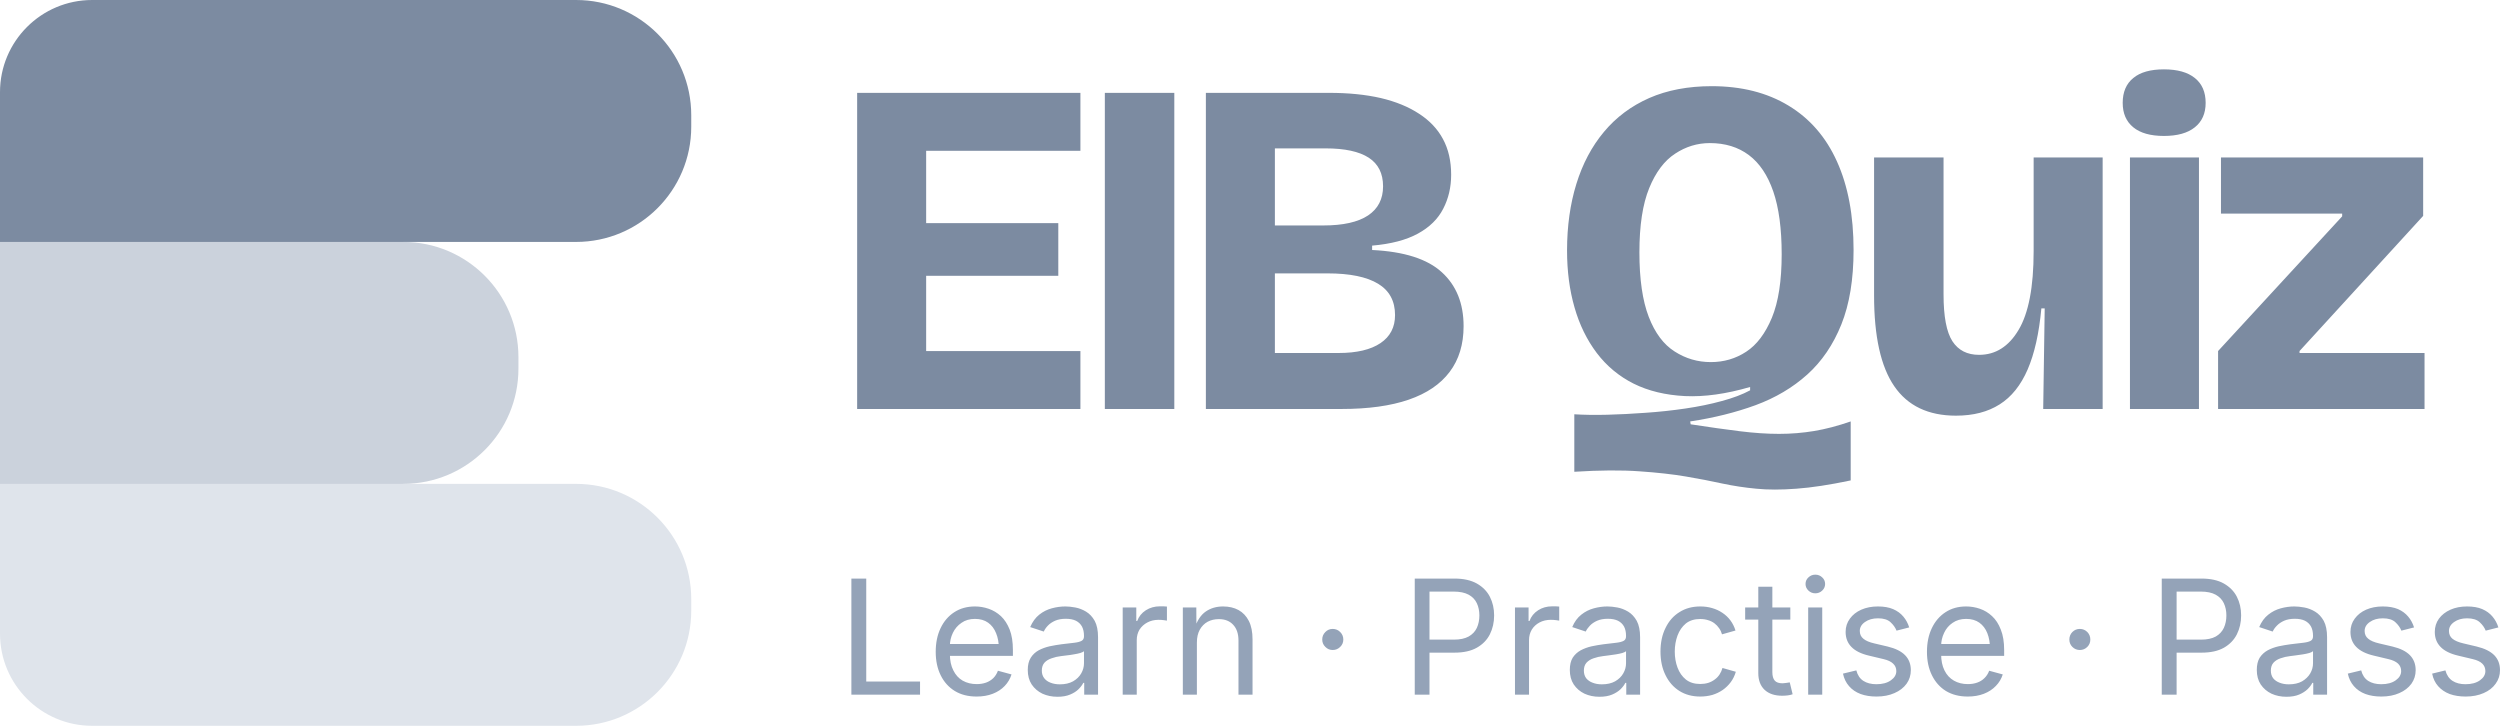
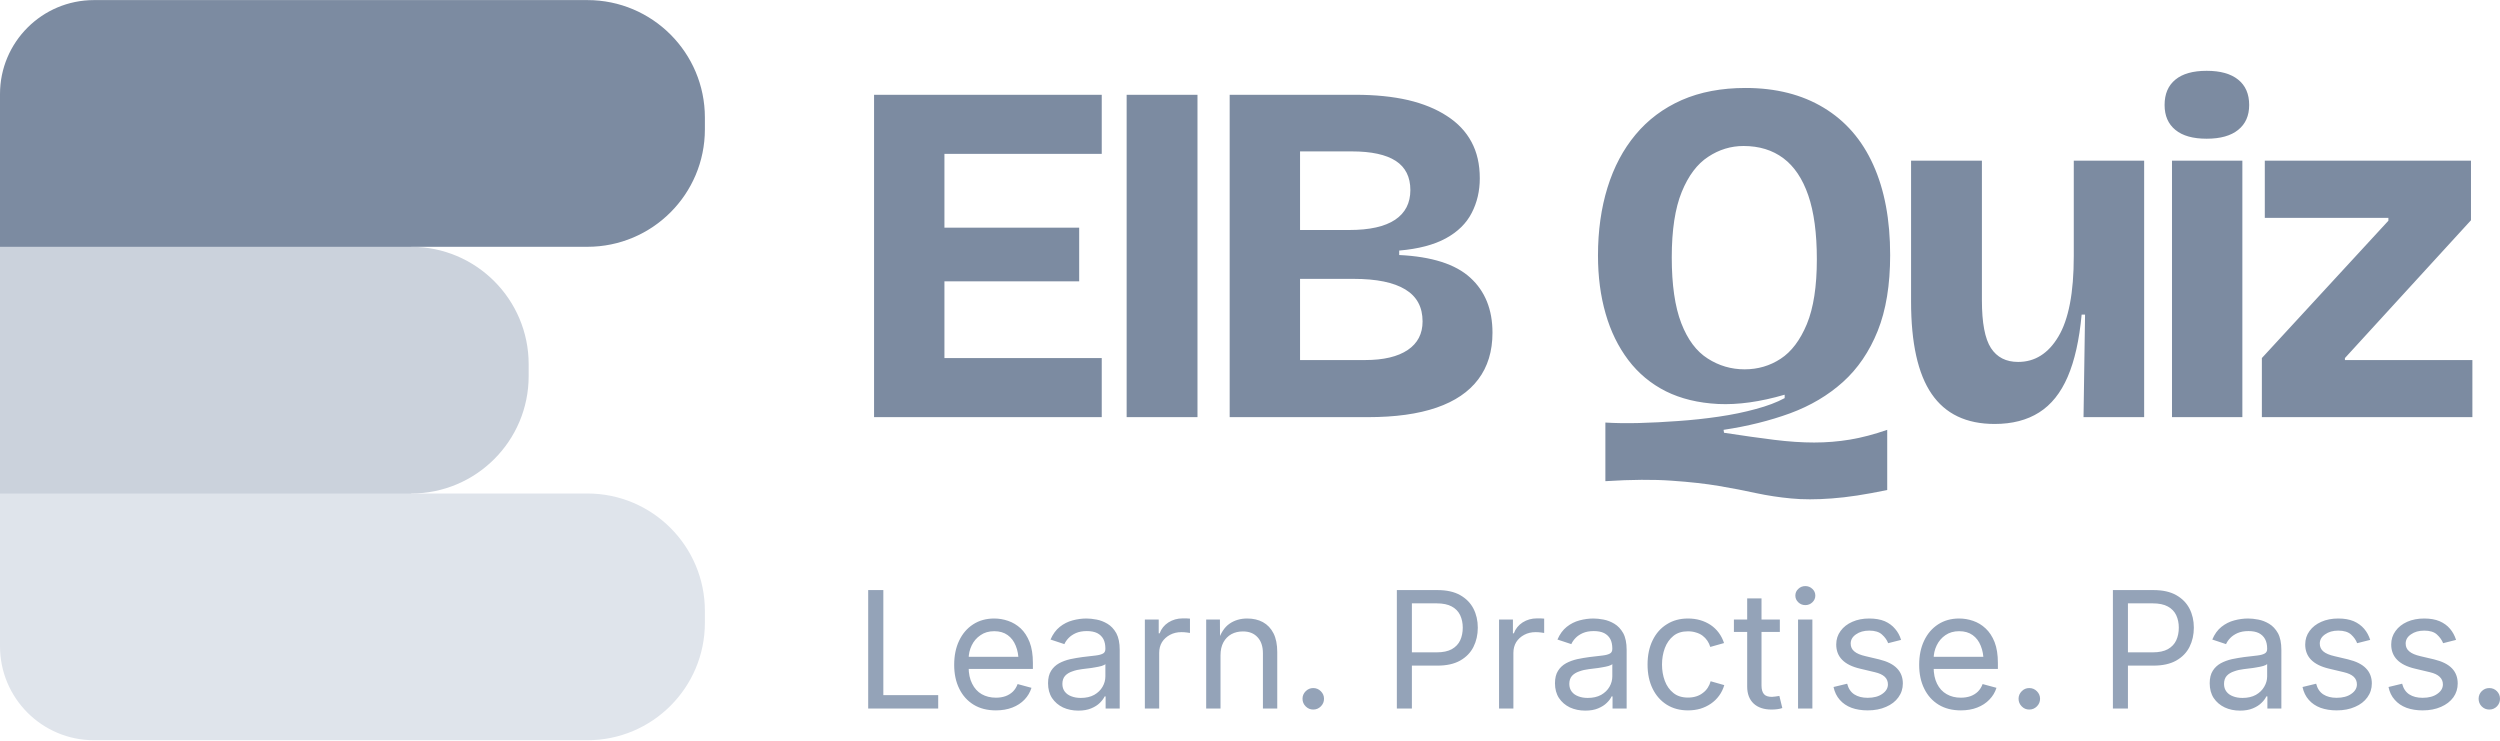
- <svg xmlns="http://www.w3.org/2000/svg" viewBox="0 0 217 63" width="868" height="252" role="img" aria-label="EIB Quiz">
+ <svg xmlns="http://www.w3.org/2000/svg" viewBox="0 0 212.8 63" width="851" height="252" role="img" aria-label="EIB Quiz">
  <path fill="#DFE4EB" d="M0 42H50A10 10 0 0 1 60 52V53A10 10 0 0 1 50 63H8A8 8 0 0 1 0 55Z M0 41H35V42H0Z" />
  <path fill="#CBD2DC" d="M0 21H35A10 10 0 0 1 45 31V32A10 10 0 0 1 35 42H0Z M0 20H35V21H0Z" />
  <path fill="#7C8BA1" d="M8 0H50A10 10 0 0 1 60 10V11A10 10 0 0 1 50 21H0V8A8 8 0 0 1 8 0Z" />
  <path fill="#7C8BA1" d="M80.39 35.5L74.4 35.5L74.4 8.06L80.39 8.06L80.39 35.5ZM93.78 35.5L78.68 35.5L78.68 30.47L93.78 30.47L93.78 35.5ZM91.86 23.94L78.68 23.94L78.68 19.37L91.86 19.37L91.86 23.94ZM93.78 13.09L78.68 13.09L78.68 8.06L93.78 8.06L93.78 13.09ZM101.93 35.5L95.9 35.5L95.9 8.06L101.93 8.06L101.93 35.5ZM116.44 35.5L104.67 35.5L104.67 8.06L115.36 8.06Q117.89 8.06 119.85 8.51Q121.8 8.97 123.17 9.87Q124.55 10.76 125.25 12.07Q125.96 13.38 125.96 15.17L125.96 15.17Q125.96 16.79 125.27 18.12Q124.59 19.45 123.07 20.28Q121.55 21.11 119.1 21.32L119.1 21.32L119.1 21.7Q123.26 21.9 125.15 23.63Q127.04 25.35 127.04 28.31L127.04 28.31Q127.04 30.68 125.83 32.28Q124.63 33.88 122.28 34.69Q119.93 35.5 116.44 35.5L116.44 35.5ZM110.66 23.73L110.66 30.64L116.19 30.64Q118.56 30.64 119.83 29.78Q121.09 28.93 121.09 27.35L121.09 27.35Q121.09 25.52 119.62 24.63Q118.14 23.73 115.23 23.73L115.23 23.73L110.66 23.73ZM110.66 12.88L110.66 19.57L114.86 19.57Q117.44 19.57 118.75 18.7Q120.05 17.83 120.05 16.17L120.05 16.17Q120.05 14.5 118.81 13.69Q117.56 12.88 115.07 12.88L115.07 12.88L110.66 12.88ZM160.64 36.58L160.64 41.7Q157.89 42.28 155.92 42.42Q153.94 42.57 152.45 42.42Q150.95 42.28 149.49 41.97Q148.04 41.65 146.33 41.36Q144.63 41.07 142.3 40.91Q139.97 40.74 136.65 40.95L136.65 40.95L136.65 35.96Q137.93 36.04 139.51 36Q141.09 35.96 142.84 35.83Q144.59 35.71 146.29 35.46Q148 35.21 149.45 34.81Q150.91 34.42 151.91 33.88L151.91 33.88L151.91 33.59Q148.79 34.5 146.25 34.38Q143.71 34.25 141.8 33.3Q139.89 32.34 138.6 30.64Q137.31 28.93 136.67 26.69Q136.02 24.44 136.02 21.74L136.02 21.74Q136.02 18.58 136.83 15.96Q137.64 13.34 139.22 11.45Q140.8 9.55 143.15 8.51Q145.5 7.48 148.58 7.48L148.58 7.48Q152.45 7.48 155.23 9.16Q158.02 10.84 159.45 14.02Q160.89 17.2 160.89 21.7L160.89 21.7Q160.89 25.52 159.83 28.16Q158.77 30.8 156.87 32.51Q154.98 34.21 152.38 35.17Q149.78 36.12 146.71 36.58L146.71 36.58L146.75 36.83Q149.16 37.2 151.01 37.43Q152.86 37.66 154.42 37.66Q155.98 37.66 157.48 37.41Q158.97 37.16 160.64 36.58L160.64 36.58ZM148.5 31.43L148.5 31.43Q150.2 31.43 151.57 30.53Q152.94 29.64 153.8 27.58Q154.65 25.52 154.65 22.07L154.65 22.07Q154.65 18.74 153.92 16.62Q153.19 14.5 151.8 13.46Q150.41 12.42 148.41 12.42L148.41 12.42Q146.79 12.42 145.4 13.34Q144 14.25 143.15 16.33Q142.3 18.41 142.3 21.9L142.3 21.9Q142.3 25.4 143.11 27.5Q143.92 29.6 145.36 30.51Q146.79 31.43 148.5 31.43ZM169.78 36.08L169.78 36.08Q166.17 36.08 164.42 33.52Q162.67 30.97 162.67 25.65L162.67 25.65L162.67 13.67L168.7 13.67L168.7 25.56Q168.7 28.43 169.47 29.62Q170.24 30.8 171.78 30.8L171.78 30.8Q172.86 30.8 173.71 30.26Q174.57 29.72 175.21 28.64Q175.86 27.56 176.19 25.85Q176.52 24.15 176.52 21.78L176.52 21.78L176.52 13.67L182.51 13.67L182.51 25.31L182.51 35.5L177.35 35.5L177.48 26.77L177.19 26.77Q176.89 30.01 176 32.07Q175.11 34.13 173.57 35.1Q172.03 36.08 169.78 36.08ZM190.87 35.5L184.88 35.5L184.88 13.67L190.87 13.67L190.87 35.5ZM187.83 11.8L187.83 11.8Q186.08 11.8 185.17 11.05Q184.25 10.3 184.25 8.93L184.25 8.93Q184.25 7.52 185.17 6.77Q186.08 6.02 187.83 6.02L187.83 6.02Q189.58 6.02 190.51 6.77Q191.45 7.52 191.45 8.93L191.45 8.93Q191.45 10.3 190.51 11.05Q189.58 11.8 187.83 11.8ZM210.45 35.5L192.53 35.5L192.53 30.47L203.3 18.78L203.3 18.54L192.78 18.54L192.78 13.67L210.33 13.67L210.33 18.74L199.6 30.47L199.6 30.64L210.45 30.64L210.45 35.5Z" />
-   <path fill="#94A3B8" d="M79.86 60.3L73.9 60.3L73.9 50.22L75.19 50.22L75.19 59.16L79.86 59.16L79.86 60.3ZM84.77 60.46L84.77 60.46Q83.67 60.46 82.88 59.98Q82.08 59.49 81.65 58.61Q81.22 57.74 81.22 56.58L81.22 56.58Q81.22 55.41 81.64 54.53Q82.06 53.64 82.83 53.14Q83.6 52.64 84.63 52.64L84.63 52.64Q85.23 52.64 85.81 52.84Q86.4 53.04 86.88 53.48Q87.35 53.92 87.64 54.65Q87.92 55.37 87.92 56.42L87.92 56.42L87.92 56.93L82.05 56.93L82.05 55.9L87.27 55.9L86.7 56.28Q86.7 55.54 86.46 54.96Q86.23 54.38 85.77 54.05Q85.31 53.72 84.63 53.72L84.63 53.72Q83.94 53.72 83.46 54.06Q82.97 54.39 82.71 54.93Q82.45 55.47 82.45 56.08L82.45 56.08L82.45 56.77Q82.45 57.61 82.75 58.19Q83.04 58.78 83.56 59.08Q84.09 59.38 84.78 59.38L84.78 59.38Q85.22 59.38 85.59 59.25Q85.95 59.12 86.22 58.86Q86.48 58.6 86.62 58.22L86.62 58.22L87.8 58.54Q87.62 59.11 87.21 59.54Q86.79 59.98 86.17 60.22Q85.55 60.46 84.77 60.46ZM91.79 60.48L91.79 60.48Q91.07 60.48 90.48 60.21Q89.9 59.93 89.55 59.41Q89.21 58.89 89.21 58.15L89.21 58.15Q89.21 57.5 89.47 57.09Q89.72 56.69 90.15 56.45Q90.58 56.22 91.1 56.1Q91.62 55.99 92.15 55.92L92.15 55.92Q92.83 55.83 93.26 55.79Q93.68 55.74 93.89 55.62Q94.09 55.51 94.09 55.23L94.09 55.23L94.09 55.19Q94.09 54.72 93.92 54.39Q93.74 54.06 93.39 53.88Q93.04 53.71 92.51 53.71L92.51 53.71Q91.97 53.71 91.58 53.88Q91.2 54.05 90.96 54.3Q90.72 54.55 90.6 54.82L90.6 54.82L89.42 54.43Q89.72 53.74 90.21 53.35Q90.7 52.96 91.3 52.8Q91.89 52.64 92.48 52.64L92.48 52.64Q92.86 52.64 93.34 52.73Q93.82 52.82 94.27 53.09Q94.72 53.36 95.02 53.89Q95.31 54.43 95.31 55.31L95.31 55.31L95.31 60.3L94.11 60.3L94.11 59.27L94.03 59.27Q93.9 59.54 93.62 59.82Q93.34 60.1 92.88 60.29Q92.43 60.48 91.79 60.48ZM92 59.4L92 59.4Q92.67 59.4 93.14 59.14Q93.61 58.87 93.85 58.45Q94.09 58.03 94.09 57.57L94.09 57.57L94.09 56.52Q94.02 56.6 93.77 56.68Q93.52 56.75 93.2 56.8Q92.88 56.86 92.58 56.89Q92.27 56.93 92.1 56.95L92.1 56.95Q91.66 57 91.28 57.14Q90.89 57.27 90.66 57.52Q90.43 57.78 90.43 58.21L90.43 58.21Q90.43 58.6 90.64 58.87Q90.84 59.13 91.19 59.26Q91.54 59.4 92 59.4ZM98.67 60.3L97.45 60.3L97.45 52.73L98.63 52.73L98.63 53.9L98.71 53.9Q98.92 53.32 99.46 52.97Q100 52.63 100.67 52.63L100.67 52.63Q100.81 52.63 100.99 52.63Q101.18 52.64 101.29 52.65L101.29 52.65L101.29 53.87Q101.23 53.86 101.02 53.83Q100.8 53.8 100.56 53.8L100.56 53.8Q100.02 53.8 99.59 54.03Q99.16 54.26 98.91 54.65Q98.67 55.05 98.67 55.56L98.67 55.56L98.67 60.3ZM103.89 55.77L103.89 55.77L103.89 60.3L102.67 60.3L102.67 52.73L103.84 52.73L103.85 54.57L103.68 54.57Q104.02 53.52 104.66 53.08Q105.3 52.64 106.16 52.64L106.16 52.64Q106.93 52.64 107.5 52.95Q108.08 53.27 108.4 53.9Q108.72 54.53 108.72 55.5L108.72 55.5L108.72 60.3L107.5 60.3L107.5 55.6Q107.5 54.72 107.04 54.23Q106.59 53.74 105.8 53.74L105.8 53.74Q105.25 53.74 104.82 53.97Q104.39 54.21 104.14 54.66Q103.89 55.12 103.89 55.77ZM115.68 56.42L115.68 56.42Q115.3 56.42 115.04 56.15Q114.77 55.89 114.77 55.51L114.77 55.51Q114.77 55.13 115.04 54.86Q115.3 54.59 115.68 54.59L115.68 54.59Q116.06 54.59 116.33 54.86Q116.6 55.13 116.6 55.51L116.6 55.51Q116.6 55.89 116.33 56.15Q116.06 56.42 115.68 56.42ZM124.08 60.3L122.8 60.3L122.8 50.22L126.25 50.22Q127.42 50.22 128.19 50.65Q128.95 51.08 129.32 51.8Q129.69 52.52 129.69 53.42L129.69 53.42Q129.69 54.32 129.32 55.06Q128.95 55.79 128.19 56.22Q127.43 56.65 126.25 56.65L126.25 56.65L123.81 56.65L123.81 55.52L126.19 55.52Q126.99 55.52 127.48 55.25Q127.97 54.97 128.19 54.5Q128.41 54.02 128.41 53.42L128.41 53.42Q128.41 52.83 128.19 52.36Q127.97 51.89 127.48 51.62Q126.98 51.35 126.18 51.35L126.18 51.35L124.08 51.35L124.08 60.3ZM132.72 60.3L131.5 60.3L131.5 52.73L132.68 52.73L132.68 53.9L132.76 53.9Q132.97 53.32 133.51 52.97Q134.04 52.63 134.72 52.63L134.72 52.63Q134.86 52.63 135.04 52.63Q135.23 52.64 135.34 52.65L135.34 52.65L135.34 53.87Q135.28 53.86 135.07 53.83Q134.85 53.8 134.61 53.8L134.61 53.8Q134.06 53.8 133.63 54.03Q133.2 54.26 132.96 54.65Q132.72 55.05 132.72 55.56L132.72 55.56L132.72 60.3ZM138.83 60.48L138.83 60.48Q138.12 60.48 137.53 60.21Q136.95 59.93 136.6 59.41Q136.26 58.89 136.26 58.15L136.26 58.15Q136.26 57.5 136.51 57.09Q136.77 56.69 137.2 56.45Q137.63 56.22 138.15 56.1Q138.67 55.99 139.2 55.92L139.2 55.92Q139.88 55.83 140.3 55.79Q140.73 55.74 140.94 55.62Q141.14 55.51 141.14 55.23L141.14 55.23L141.14 55.19Q141.14 54.72 140.97 54.39Q140.79 54.06 140.44 53.88Q140.09 53.71 139.56 53.71L139.56 53.71Q139.02 53.71 138.63 53.88Q138.25 54.05 138.01 54.3Q137.77 54.55 137.64 54.82L137.64 54.82L136.47 54.43Q136.76 53.74 137.26 53.35Q137.75 52.96 138.35 52.8Q138.94 52.64 139.53 52.64L139.53 52.64Q139.9 52.64 140.39 52.73Q140.87 52.82 141.32 53.09Q141.77 53.36 142.07 53.89Q142.36 54.43 142.36 55.31L142.36 55.31L142.36 60.3L141.16 60.3L141.16 59.27L141.08 59.27Q140.95 59.54 140.67 59.82Q140.38 60.1 139.93 60.29Q139.48 60.48 138.83 60.48ZM139.04 59.4L139.04 59.4Q139.72 59.4 140.19 59.14Q140.66 58.87 140.9 58.45Q141.14 58.03 141.14 57.57L141.14 57.57L141.14 56.52Q141.07 56.6 140.82 56.68Q140.57 56.75 140.25 56.8Q139.92 56.86 139.62 56.89Q139.32 56.93 139.15 56.95L139.15 56.95Q138.71 57 138.32 57.14Q137.94 57.27 137.71 57.52Q137.48 57.78 137.48 58.21L137.48 58.21Q137.48 58.6 137.68 58.87Q137.89 59.13 138.24 59.26Q138.59 59.4 139.04 59.4ZM147.58 60.46L147.58 60.46Q146.55 60.46 145.78 59.98Q145 59.49 144.57 58.61Q144.13 57.73 144.13 56.56L144.13 56.56Q144.13 55.38 144.57 54.5Q145 53.61 145.78 53.13Q146.55 52.64 147.58 52.64L147.58 52.64Q148.13 52.64 148.61 52.78Q149.1 52.92 149.5 53.19Q149.91 53.46 150.2 53.85Q150.49 54.24 150.64 54.73L150.64 54.73L149.47 55.06Q149.39 54.77 149.22 54.53Q149.05 54.28 148.81 54.1Q148.57 53.92 148.26 53.83Q147.95 53.73 147.58 53.73L147.58 53.73Q146.82 53.73 146.33 54.12Q145.85 54.52 145.61 55.16Q145.37 55.81 145.37 56.56L145.37 56.56Q145.37 57.31 145.61 57.95Q145.85 58.59 146.33 58.98Q146.82 59.37 147.58 59.37L147.58 59.37Q147.96 59.37 148.28 59.27Q148.59 59.17 148.84 58.98Q149.09 58.8 149.26 58.54Q149.43 58.28 149.51 57.98L149.51 57.98L150.67 58.31Q150.52 58.82 150.23 59.21Q149.93 59.61 149.53 59.89Q149.12 60.17 148.63 60.32Q148.13 60.46 147.58 60.46ZM151.48 52.73L155.4 52.73L155.4 53.78L151.48 53.78L151.48 52.73ZM152.62 58.43L152.62 50.93L153.84 50.93L153.84 58.34Q153.84 58.84 154.05 59.08Q154.25 59.31 154.73 59.31L154.73 59.31Q154.85 59.31 155.03 59.28Q155.21 59.26 155.35 59.23L155.35 59.23L155.6 60.26Q155.42 60.33 155.18 60.36Q154.93 60.39 154.7 60.39L154.7 60.39Q153.72 60.39 153.17 59.88Q152.62 59.36 152.62 58.43L152.62 58.43ZM158.17 60.3L156.95 60.3L156.95 52.73L158.17 52.73L158.17 60.3ZM157.57 51.5L157.57 51.5Q157.22 51.5 156.97 51.26Q156.72 51.02 156.72 50.69L156.72 50.69Q156.72 50.35 156.97 50.12Q157.22 49.88 157.57 49.88L157.57 49.88Q157.92 49.88 158.17 50.12Q158.42 50.35 158.42 50.69L158.42 50.69Q158.42 51.02 158.17 51.26Q157.92 51.5 157.57 51.5ZM162.88 60.46L162.88 60.46Q162.1 60.46 161.5 60.24Q160.89 60.01 160.5 59.56Q160.11 59.12 159.97 58.47L159.97 58.47L161.13 58.19Q161.29 58.81 161.74 59.1Q162.19 59.39 162.87 59.39L162.87 59.39Q163.66 59.39 164.13 59.05Q164.6 58.72 164.6 58.25L164.6 58.25Q164.6 57.86 164.32 57.6Q164.05 57.34 163.49 57.21L163.49 57.21L162.23 56.91Q161.2 56.67 160.7 56.15Q160.2 55.64 160.2 54.85L160.2 54.85Q160.2 54.2 160.57 53.7Q160.93 53.2 161.56 52.92Q162.2 52.64 163 52.64L163 52.64Q163.78 52.64 164.32 52.87Q164.87 53.11 165.21 53.52Q165.55 53.92 165.72 54.46L165.72 54.46L164.62 54.74Q164.46 54.34 164.1 54.01Q163.74 53.67 163.01 53.67L163.01 53.67Q162.33 53.67 161.88 53.99Q161.43 54.3 161.43 54.77L161.43 54.77Q161.43 55.19 161.74 55.44Q162.04 55.7 162.7 55.85L162.7 55.85L163.85 56.12Q164.88 56.37 165.37 56.88Q165.86 57.39 165.86 58.17L165.86 58.17Q165.86 58.83 165.49 59.35Q165.11 59.87 164.44 60.16Q163.77 60.46 162.88 60.46ZM170.8 60.46L170.8 60.46Q169.71 60.46 168.91 59.98Q168.12 59.49 167.69 58.61Q167.26 57.74 167.26 56.58L167.26 56.58Q167.26 55.41 167.68 54.53Q168.1 53.64 168.87 53.14Q169.63 52.64 170.66 52.64L170.66 52.64Q171.27 52.64 171.85 52.84Q172.44 53.04 172.91 53.48Q173.39 53.92 173.67 54.65Q173.96 55.37 173.96 56.42L173.96 56.42L173.96 56.93L168.08 56.93L168.08 55.9L173.3 55.9L172.73 56.28Q172.73 55.54 172.5 54.96Q172.27 54.38 171.81 54.05Q171.35 53.72 170.66 53.72L170.66 53.72Q169.98 53.72 169.49 54.06Q169 54.39 168.75 54.93Q168.49 55.47 168.49 56.08L168.49 56.08L168.49 56.77Q168.49 57.61 168.78 58.19Q169.07 58.78 169.6 59.08Q170.12 59.38 170.81 59.38L170.81 59.38Q171.26 59.38 171.62 59.25Q171.99 59.12 172.25 58.86Q172.52 58.6 172.66 58.22L172.66 58.22L173.84 58.54Q173.66 59.11 173.24 59.54Q172.82 59.98 172.2 60.22Q171.58 60.46 170.8 60.46ZM180.53 56.42L180.53 56.42Q180.15 56.42 179.88 56.15Q179.62 55.89 179.62 55.51L179.62 55.51Q179.62 55.13 179.88 54.86Q180.15 54.59 180.53 54.59L180.53 54.59Q180.91 54.59 181.18 54.86Q181.44 55.13 181.44 55.51L181.44 55.51Q181.44 55.89 181.18 56.15Q180.91 56.42 180.53 56.42ZM188.93 60.3L187.64 60.3L187.64 50.22L191.09 50.22Q192.27 50.22 193.03 50.65Q193.79 51.08 194.16 51.8Q194.53 52.52 194.53 53.42L194.53 53.42Q194.53 54.32 194.16 55.06Q193.79 55.79 193.04 56.22Q192.28 56.65 191.1 56.65L191.1 56.65L188.66 56.65L188.66 55.52L191.04 55.52Q191.84 55.52 192.33 55.25Q192.81 54.97 193.03 54.5Q193.25 54.02 193.25 53.42L193.25 53.42Q193.25 52.83 193.03 52.36Q192.81 51.89 192.32 51.62Q191.83 51.35 191.03 51.35L191.03 51.35L188.93 51.35L188.93 60.3ZM198.46 60.48L198.46 60.48Q197.75 60.48 197.16 60.21Q196.58 59.93 196.23 59.41Q195.89 58.89 195.89 58.15L195.89 58.15Q195.89 57.5 196.14 57.09Q196.4 56.69 196.83 56.45Q197.26 56.22 197.78 56.1Q198.3 55.99 198.83 55.92L198.83 55.92Q199.51 55.83 199.93 55.79Q200.36 55.74 200.57 55.62Q200.77 55.51 200.77 55.23L200.77 55.23L200.77 55.19Q200.77 54.72 200.6 54.39Q200.42 54.06 200.07 53.88Q199.72 53.71 199.19 53.71L199.19 53.71Q198.65 53.71 198.26 53.88Q197.88 54.05 197.64 54.3Q197.39 54.55 197.27 54.82L197.27 54.82L196.1 54.43Q196.39 53.74 196.89 53.35Q197.38 52.96 197.98 52.8Q198.57 52.64 199.15 52.64L199.15 52.64Q199.53 52.64 200.02 52.73Q200.5 52.82 200.95 53.09Q201.4 53.36 201.7 53.89Q201.99 54.43 201.99 55.31L201.99 55.31L201.99 60.3L200.79 60.3L200.79 59.27L200.71 59.27Q200.58 59.54 200.3 59.82Q200.01 60.1 199.56 60.29Q199.11 60.48 198.46 60.48ZM198.67 59.4L198.67 59.4Q199.35 59.4 199.82 59.14Q200.28 58.87 200.53 58.45Q200.77 58.03 200.77 57.57L200.77 57.57L200.77 56.52Q200.7 56.6 200.45 56.68Q200.2 56.75 199.88 56.8Q199.55 56.86 199.25 56.89Q198.95 56.93 198.78 56.95L198.78 56.95Q198.34 57 197.95 57.14Q197.57 57.27 197.34 57.52Q197.11 57.78 197.11 58.21L197.11 58.21Q197.11 58.6 197.31 58.87Q197.52 59.13 197.87 59.26Q198.22 59.4 198.67 59.4ZM206.7 60.46L206.7 60.46Q205.92 60.46 205.32 60.24Q204.71 60.01 204.32 59.56Q203.93 59.12 203.79 58.47L203.79 58.47L204.95 58.19Q205.11 58.81 205.56 59.1Q206.01 59.39 206.69 59.39L206.69 59.39Q207.48 59.39 207.95 59.05Q208.42 58.72 208.42 58.25L208.42 58.25Q208.42 57.86 208.15 57.6Q207.87 57.34 207.31 57.21L207.31 57.21L206.05 56.91Q205.02 56.67 204.52 56.15Q204.02 55.64 204.02 54.85L204.02 54.85Q204.02 54.2 204.39 53.7Q204.75 53.2 205.38 52.92Q206.02 52.64 206.82 52.64L206.82 52.64Q207.6 52.64 208.15 52.87Q208.69 53.11 209.03 53.52Q209.37 53.92 209.54 54.46L209.54 54.46L208.44 54.74Q208.28 54.34 207.92 54.01Q207.56 53.67 206.83 53.67L206.83 53.67Q206.15 53.67 205.7 53.99Q205.25 54.3 205.25 54.77L205.25 54.77Q205.25 55.19 205.56 55.44Q205.86 55.7 206.52 55.85L206.52 55.85L207.67 56.12Q208.7 56.37 209.19 56.88Q209.68 57.39 209.68 58.17L209.68 58.17Q209.68 58.83 209.31 59.35Q208.93 59.87 208.26 60.16Q207.59 60.46 206.7 60.46ZM214.02 60.46L214.02 60.46Q213.24 60.46 212.63 60.24Q212.03 60.01 211.63 59.56Q211.24 59.12 211.11 58.47L211.11 58.47L212.26 58.19Q212.43 58.81 212.88 59.1Q213.33 59.39 214 59.39L214 59.39Q214.79 59.39 215.26 59.05Q215.73 58.72 215.73 58.25L215.73 58.25Q215.73 57.86 215.46 57.6Q215.19 57.34 214.63 57.21L214.63 57.21L213.37 56.91Q212.34 56.67 211.84 56.15Q211.34 55.64 211.34 54.85L211.34 54.85Q211.34 54.2 211.7 53.7Q212.07 53.2 212.7 52.92Q213.33 52.64 214.14 52.64L214.14 52.64Q214.92 52.64 215.46 52.87Q216.01 53.11 216.35 53.52Q216.69 53.92 216.86 54.46L216.86 54.46L215.76 54.74Q215.6 54.34 215.24 54.01Q214.88 53.67 214.14 53.67L214.14 53.67Q213.47 53.67 213.02 53.99Q212.57 54.3 212.57 54.77L212.57 54.77Q212.57 55.19 212.87 55.44Q213.18 55.7 213.84 55.85L213.84 55.85L214.98 56.12Q216.01 56.37 216.51 56.88Q217 57.39 217 58.17L217 58.17Q217 58.83 216.62 59.35Q216.25 59.87 215.58 60.16Q214.9 60.46 214.02 60.46Z" />
+   <path fill="#94A3B8" d="M79.86 60.3L73.9 60.3L73.9 50.22L75.19 50.22L75.19 59.16L79.86 59.16L79.86 60.3ZM84.77 60.46L84.77 60.46Q83.67 60.46 82.88 59.98Q82.08 59.49 81.65 58.61Q81.22 57.74 81.22 56.58L81.22 56.58Q81.22 55.41 81.64 54.53Q82.06 53.64 82.83 53.14Q83.6 52.64 84.63 52.64L84.63 52.64Q85.23 52.64 85.81 52.84Q86.4 53.04 86.88 53.48Q87.35 53.92 87.64 54.65Q87.92 55.37 87.92 56.42L87.92 56.42L87.92 56.93L82.05 56.93L82.05 55.9L87.27 55.9L86.7 56.28Q86.7 55.54 86.46 54.96Q86.23 54.38 85.77 54.05Q85.31 53.72 84.63 53.72L84.63 53.72Q83.94 53.72 83.46 54.06Q82.97 54.39 82.71 54.93Q82.45 55.47 82.45 56.08L82.45 56.08L82.45 56.77Q82.45 57.61 82.75 58.19Q83.04 58.78 83.56 59.08Q84.09 59.38 84.78 59.38L84.78 59.38Q85.22 59.38 85.59 59.25Q85.95 59.12 86.22 58.86Q86.48 58.6 86.62 58.22L86.62 58.22L87.8 58.54Q87.62 59.11 87.21 59.54Q86.79 59.98 86.17 60.22Q85.55 60.46 84.77 60.46ZM91.79 60.48L91.79 60.48Q91.07 60.48 90.48 60.21Q89.9 59.93 89.55 59.41Q89.21 58.89 89.21 58.15L89.21 58.15Q89.21 57.5 89.47 57.09Q89.72 56.69 90.15 56.45Q90.58 56.22 91.1 56.1Q91.62 55.99 92.15 55.92L92.15 55.92Q92.83 55.83 93.26 55.79Q93.68 55.74 93.89 55.62Q94.09 55.51 94.09 55.23L94.09 55.23L94.09 55.19Q94.09 54.72 93.92 54.39Q93.74 54.06 93.39 53.88Q93.04 53.71 92.51 53.71L92.51 53.71Q91.97 53.71 91.58 53.88Q91.2 54.05 90.96 54.3Q90.72 54.55 90.6 54.82L90.6 54.82L89.42 54.43Q89.72 53.74 90.21 53.35Q90.7 52.96 91.3 52.8Q91.89 52.64 92.48 52.64L92.48 52.64Q92.86 52.64 93.34 52.73Q93.82 52.82 94.27 53.09Q94.72 53.36 95.02 53.89Q95.31 54.43 95.31 55.31L95.31 55.31L95.31 60.3L94.11 60.3L94.11 59.27L94.03 59.27Q93.9 59.54 93.62 59.82Q93.34 60.1 92.88 60.29Q92.43 60.48 91.79 60.48ZM92 59.4L92 59.4Q92.67 59.4 93.14 59.14Q93.61 58.87 93.85 58.45Q94.09 58.03 94.09 57.57L94.09 57.57L94.09 56.52Q94.02 56.6 93.77 56.68Q93.52 56.75 93.2 56.8Q92.88 56.86 92.58 56.89Q92.27 56.93 92.1 56.95L92.1 56.95Q91.66 57 91.28 57.14Q90.89 57.27 90.66 57.52Q90.43 57.78 90.43 58.21L90.43 58.21Q90.43 58.6 90.64 58.87Q90.84 59.13 91.19 59.26Q91.54 59.4 92 59.4ZM98.67 60.3L97.45 60.3L97.45 52.73L98.63 52.73L98.63 53.9L98.71 53.9Q98.92 53.32 99.46 52.97Q100 52.63 100.67 52.63L100.67 52.63Q100.81 52.63 100.99 52.63Q101.18 52.64 101.29 52.65L101.29 52.65L101.29 53.87Q101.23 53.86 101.02 53.83Q100.8 53.8 100.56 53.8L100.56 53.8Q100.02 53.8 99.59 54.03Q99.16 54.26 98.91 54.65Q98.67 55.05 98.67 55.56L98.67 55.56L98.67 60.3ZM103.89 55.77L103.89 55.77L103.89 60.3L102.67 60.3L102.67 52.73L103.84 52.73L103.85 54.57L103.68 54.57Q104.02 53.52 104.66 53.08Q105.3 52.64 106.16 52.64L106.16 52.64Q106.93 52.64 107.5 52.95Q108.08 53.27 108.4 53.9Q108.72 54.53 108.72 55.5L108.72 55.5L108.72 60.3L107.5 60.3L107.5 55.6Q107.5 54.72 107.04 54.23Q106.59 53.74 105.8 53.74L105.8 53.74Q105.25 53.74 104.82 53.97Q104.39 54.21 104.14 54.66Q103.89 55.12 103.89 55.77ZM111.78 60.39L111.78 60.39Q111.41 60.39 111.14 60.12Q110.87 59.85 110.87 59.47L110.87 59.47Q110.87 59.1 111.14 58.83Q111.41 58.56 111.78 58.56L111.78 58.56Q112.16 58.56 112.43 58.83Q112.7 59.1 112.7 59.47L112.7 59.47Q112.7 59.85 112.43 60.12Q112.16 60.39 111.78 60.39ZM120.18 60.3L118.9 60.3L118.9 50.22L122.35 50.22Q123.53 50.22 124.29 50.65Q125.05 51.08 125.42 51.8Q125.79 52.52 125.79 53.42L125.79 53.42Q125.79 54.32 125.42 55.06Q125.05 55.79 124.29 56.22Q123.53 56.65 122.36 56.65L122.36 56.65L119.91 56.65L119.91 55.52L122.29 55.52Q123.09 55.52 123.58 55.25Q124.07 54.97 124.29 54.5Q124.51 54.02 124.51 53.42L124.51 53.42Q124.51 52.83 124.29 52.36Q124.07 51.89 123.58 51.62Q123.09 51.35 122.28 51.35L122.28 51.35L120.18 51.35L120.18 60.3ZM128.82 60.3L127.6 60.3L127.6 52.73L128.78 52.73L128.78 53.9L128.86 53.9Q129.07 53.32 129.61 52.97Q130.15 52.63 130.82 52.63L130.82 52.63Q130.96 52.63 131.14 52.63Q131.33 52.64 131.44 52.65L131.44 52.65L131.44 53.87Q131.38 53.86 131.17 53.83Q130.95 53.8 130.71 53.8L130.71 53.8Q130.17 53.8 129.74 54.03Q129.31 54.26 129.06 54.65Q128.82 55.05 128.82 55.56L128.82 55.56L128.82 60.3ZM134.94 60.48L134.94 60.48Q134.22 60.48 133.63 60.21Q133.05 59.93 132.7 59.41Q132.36 58.89 132.36 58.15L132.36 58.15Q132.36 57.5 132.62 57.09Q132.87 56.69 133.3 56.45Q133.73 56.22 134.25 56.1Q134.77 55.99 135.3 55.92L135.3 55.92Q135.98 55.83 136.41 55.79Q136.83 55.74 137.04 55.62Q137.24 55.51 137.24 55.23L137.24 55.23L137.24 55.19Q137.24 54.72 137.07 54.39Q136.89 54.06 136.54 53.88Q136.19 53.71 135.66 53.71L135.66 53.71Q135.12 53.71 134.73 53.88Q134.35 54.05 134.11 54.3Q133.87 54.55 133.75 54.82L133.75 54.82L132.57 54.43Q132.87 53.74 133.36 53.35Q133.85 52.96 134.45 52.8Q135.05 52.64 135.63 52.64L135.63 52.64Q136.01 52.64 136.49 52.73Q136.97 52.82 137.42 53.09Q137.87 53.36 138.17 53.89Q138.46 54.43 138.46 55.31L138.46 55.31L138.46 60.3L137.26 60.3L137.26 59.27L137.18 59.27Q137.06 59.54 136.77 59.82Q136.49 60.1 136.03 60.29Q135.58 60.48 134.94 60.48ZM135.15 59.4L135.15 59.4Q135.82 59.4 136.29 59.14Q136.76 58.87 137 58.45Q137.24 58.03 137.24 57.57L137.24 57.57L137.24 56.52Q137.17 56.6 136.92 56.68Q136.67 56.75 136.35 56.8Q136.03 56.86 135.73 56.89Q135.42 56.93 135.25 56.95L135.25 56.95Q134.81 57 134.43 57.14Q134.04 57.27 133.81 57.52Q133.58 57.78 133.58 58.21L133.58 58.21Q133.58 58.6 133.79 58.87Q133.99 59.13 134.34 59.26Q134.69 59.4 135.15 59.4ZM143.68 60.46L143.68 60.46Q142.65 60.46 141.88 59.98Q141.1 59.49 140.67 58.61Q140.24 57.73 140.24 56.56L140.24 56.56Q140.24 55.38 140.67 54.5Q141.1 53.61 141.88 53.13Q142.65 52.64 143.68 52.64L143.68 52.64Q144.23 52.64 144.72 52.78Q145.2 52.92 145.61 53.19Q146.01 53.46 146.3 53.85Q146.59 54.24 146.75 54.73L146.75 54.73L145.58 55.06Q145.49 54.77 145.33 54.53Q145.16 54.28 144.92 54.1Q144.68 53.92 144.36 53.83Q144.05 53.73 143.68 53.73L143.68 53.73Q142.92 53.73 142.44 54.12Q141.95 54.52 141.71 55.16Q141.47 55.81 141.47 56.56L141.47 56.56Q141.47 57.31 141.71 57.95Q141.95 58.59 142.44 58.98Q142.92 59.37 143.68 59.37L143.68 59.37Q144.06 59.37 144.38 59.27Q144.7 59.17 144.94 58.98Q145.19 58.8 145.36 58.54Q145.53 58.28 145.61 57.98L145.61 57.98L146.77 58.31Q146.62 58.82 146.33 59.21Q146.04 59.61 145.63 59.89Q145.22 60.17 144.73 60.32Q144.24 60.46 143.68 60.46ZM147.59 52.73L151.5 52.73L151.5 53.78L147.59 53.78L147.59 52.73ZM148.72 58.43L148.72 50.93L149.94 50.93L149.94 58.34Q149.94 58.84 150.15 59.08Q150.35 59.31 150.83 59.31L150.83 59.31Q150.95 59.31 151.13 59.28Q151.31 59.26 151.46 59.23L151.46 59.23L151.71 60.26Q151.52 60.33 151.28 60.36Q151.04 60.39 150.8 60.39L150.8 60.39Q149.82 60.39 149.27 59.88Q148.72 59.36 148.72 58.43L148.72 58.43ZM154.27 60.3L153.05 60.3L153.05 52.73L154.27 52.73L154.27 60.3ZM153.67 51.5L153.67 51.5Q153.32 51.5 153.07 51.26Q152.82 51.02 152.82 50.69L152.82 50.69Q152.82 50.35 153.07 50.12Q153.32 49.88 153.67 49.88L153.67 49.88Q154.02 49.88 154.27 50.12Q154.52 50.35 154.52 50.69L154.52 50.69Q154.52 51.02 154.27 51.26Q154.02 51.5 153.67 51.5ZM158.98 60.46L158.98 60.46Q158.2 60.46 157.6 60.24Q156.99 60.01 156.6 59.56Q156.21 59.12 156.07 58.47L156.07 58.47L157.23 58.19Q157.39 58.81 157.84 59.1Q158.29 59.39 158.97 59.39L158.97 59.39Q159.76 59.39 160.23 59.05Q160.7 58.72 160.7 58.25L160.7 58.25Q160.7 57.86 160.43 57.6Q160.15 57.34 159.59 57.21L159.59 57.21L158.33 56.91Q157.3 56.67 156.8 56.15Q156.3 55.64 156.3 54.85L156.3 54.85Q156.3 54.2 156.67 53.7Q157.03 53.2 157.67 52.92Q158.3 52.64 159.1 52.64L159.1 52.64Q159.88 52.64 160.43 52.87Q160.97 53.11 161.31 53.52Q161.66 53.92 161.82 54.46L161.82 54.46L160.72 54.74Q160.57 54.34 160.2 54.01Q159.84 53.67 159.11 53.67L159.11 53.67Q158.43 53.67 157.98 53.99Q157.53 54.3 157.53 54.77L157.53 54.77Q157.53 55.19 157.84 55.44Q158.14 55.7 158.81 55.85L158.81 55.85L159.95 56.12Q160.98 56.37 161.47 56.88Q161.97 57.39 161.97 58.17L161.97 58.17Q161.97 58.83 161.59 59.35Q161.22 59.87 160.54 60.16Q159.87 60.46 158.98 60.46ZM166.91 60.46L166.91 60.46Q165.81 60.46 165.02 59.98Q164.22 59.49 163.79 58.61Q163.36 57.74 163.36 56.58L163.36 56.58Q163.36 55.41 163.78 54.53Q164.2 53.64 164.97 53.14Q165.74 52.64 166.76 52.64L166.76 52.64Q167.37 52.64 167.95 52.84Q168.54 53.04 169.01 53.48Q169.49 53.92 169.78 54.65Q170.06 55.37 170.06 56.42L170.06 56.42L170.06 56.93L164.19 56.93L164.19 55.9L169.4 55.9L168.84 56.28Q168.84 55.54 168.6 54.96Q168.37 54.38 167.91 54.05Q167.45 53.72 166.76 53.72L166.76 53.72Q166.08 53.72 165.59 54.06Q165.11 54.39 164.85 54.93Q164.59 55.47 164.59 56.08L164.59 56.08L164.59 56.77Q164.59 57.61 164.88 58.19Q165.17 58.78 165.7 59.08Q166.22 59.38 166.91 59.38L166.91 59.38Q167.36 59.38 167.73 59.25Q168.09 59.12 168.36 58.86Q168.62 58.6 168.76 58.22L168.76 58.22L169.94 58.54Q169.76 59.11 169.34 59.54Q168.92 59.98 168.3 60.22Q167.69 60.46 166.91 60.46ZM172.73 60.39L172.73 60.39Q172.35 60.39 172.09 60.12Q171.82 59.85 171.82 59.47L171.82 59.47Q171.82 59.1 172.09 58.83Q172.35 58.56 172.73 58.56L172.73 58.56Q173.11 58.56 173.38 58.83Q173.65 59.1 173.65 59.47L173.65 59.47Q173.65 59.85 173.38 60.12Q173.11 60.39 172.73 60.39ZM181.13 60.3L179.85 60.3L179.85 50.22L183.3 50.22Q184.48 50.22 185.24 50.65Q186 51.08 186.37 51.8Q186.74 52.52 186.74 53.42L186.74 53.42Q186.74 54.32 186.37 55.06Q186 55.79 185.24 56.22Q184.48 56.65 183.3 56.65L183.3 56.65L180.86 56.65L180.86 55.52L183.24 55.52Q184.04 55.52 184.53 55.25Q185.02 54.97 185.24 54.5Q185.46 54.02 185.46 53.42L185.46 53.42Q185.46 52.83 185.24 52.36Q185.02 51.89 184.53 51.62Q184.04 51.35 183.23 51.35L183.23 51.35L181.13 51.35L181.13 60.3ZM190.67 60.48L190.67 60.48Q189.95 60.48 189.37 60.21Q188.78 59.93 188.43 59.41Q188.09 58.89 188.09 58.15L188.09 58.15Q188.09 57.5 188.35 57.09Q188.6 56.69 189.03 56.45Q189.46 56.22 189.98 56.1Q190.51 55.99 191.03 55.92L191.03 55.92Q191.71 55.83 192.14 55.79Q192.56 55.74 192.77 55.62Q192.98 55.51 192.98 55.23L192.98 55.23L192.98 55.19Q192.98 54.72 192.8 54.39Q192.62 54.06 192.27 53.88Q191.92 53.71 191.39 53.71L191.39 53.71Q190.85 53.71 190.46 53.88Q190.08 54.05 189.84 54.3Q189.6 54.55 189.48 54.82L189.48 54.82L188.31 54.43Q188.6 53.74 189.09 53.35Q189.58 52.96 190.18 52.8Q190.78 52.64 191.36 52.64L191.36 52.64Q191.74 52.64 192.22 52.73Q192.7 52.82 193.15 53.09Q193.6 53.36 193.9 53.89Q194.19 54.43 194.19 55.31L194.19 55.31L194.19 60.3L193 60.3L193 59.27L192.91 59.27Q192.79 59.54 192.5 59.82Q192.22 60.1 191.76 60.29Q191.31 60.48 190.67 60.48ZM190.88 59.4L190.88 59.4Q191.55 59.4 192.02 59.14Q192.49 58.87 192.73 58.45Q192.98 58.03 192.98 57.57L192.98 57.57L192.98 56.52Q192.9 56.6 192.65 56.68Q192.4 56.75 192.08 56.8Q191.76 56.86 191.46 56.89Q191.16 56.93 190.98 56.95L190.98 56.95Q190.54 57 190.16 57.14Q189.77 57.27 189.54 57.52Q189.31 57.78 189.31 58.21L189.31 58.21Q189.31 58.6 189.52 58.87Q189.72 59.13 190.07 59.26Q190.42 59.4 190.88 59.4ZM198.9 60.46L198.9 60.46Q198.13 60.46 197.52 60.24Q196.91 60.01 196.52 59.56Q196.13 59.12 195.99 58.47L195.99 58.47L197.15 58.19Q197.31 58.81 197.76 59.1Q198.21 59.39 198.89 59.39L198.89 59.39Q199.68 59.39 200.15 59.05Q200.62 58.72 200.62 58.25L200.62 58.25Q200.62 57.86 200.35 57.6Q200.07 57.34 199.51 57.21L199.51 57.21L198.25 56.91Q197.23 56.67 196.72 56.15Q196.22 55.64 196.22 54.85L196.22 54.85Q196.22 54.2 196.59 53.7Q196.95 53.2 197.59 52.92Q198.22 52.64 199.03 52.64L199.03 52.64Q199.8 52.64 200.35 52.87Q200.89 53.11 201.24 53.52Q201.58 53.92 201.75 54.46L201.75 54.46L200.64 54.74Q200.49 54.34 200.13 54.01Q199.76 53.67 199.03 53.67L199.03 53.67Q198.36 53.67 197.91 53.99Q197.46 54.3 197.46 54.77L197.46 54.77Q197.46 55.19 197.76 55.44Q198.06 55.7 198.73 55.85L198.73 55.85L199.87 56.12Q200.9 56.37 201.39 56.88Q201.89 57.39 201.89 58.17L201.89 58.17Q201.89 58.83 201.51 59.35Q201.14 59.87 200.46 60.16Q199.79 60.46 198.9 60.46ZM206.22 60.46L206.22 60.46Q205.44 60.46 204.84 60.24Q204.23 60.01 203.84 59.56Q203.44 59.12 203.31 58.47L203.31 58.47L204.47 58.19Q204.63 58.81 205.08 59.1Q205.53 59.39 206.21 59.39L206.21 59.39Q207 59.39 207.47 59.05Q207.94 58.72 207.94 58.25L207.94 58.25Q207.94 57.86 207.66 57.6Q207.39 57.34 206.83 57.21L206.83 57.21L205.57 56.91Q204.54 56.67 204.04 56.15Q203.54 55.64 203.54 54.85L203.54 54.85Q203.54 54.2 203.91 53.7Q204.27 53.2 204.9 52.92Q205.54 52.64 206.34 52.64L206.34 52.64Q207.12 52.64 207.66 52.87Q208.21 53.11 208.55 53.52Q208.89 53.92 209.06 54.46L209.06 54.46L207.96 54.74Q207.8 54.34 207.44 54.01Q207.08 53.67 206.35 53.67L206.35 53.67Q205.67 53.67 205.22 53.99Q204.77 54.3 204.77 54.77L204.77 54.77Q204.77 55.19 205.08 55.44Q205.38 55.7 206.04 55.85L206.04 55.85L207.19 56.12Q208.22 56.37 208.71 56.88Q209.2 57.39 209.2 58.17L209.2 58.17Q209.2 58.83 208.83 59.35Q208.45 59.87 207.78 60.16Q207.11 60.46 206.22 60.46ZM211.89 60.39L211.89 60.39Q211.51 60.39 211.24 60.12Q210.98 59.85 210.98 59.47L210.98 59.47Q210.98 59.1 211.24 58.83Q211.51 58.56 211.89 58.56L211.89 58.56Q212.27 58.56 212.54 58.83Q212.8 59.1 212.8 59.47L212.8 59.47Q212.8 59.85 212.54 60.12Q212.27 60.39 211.89 60.39Z" />
</svg>
